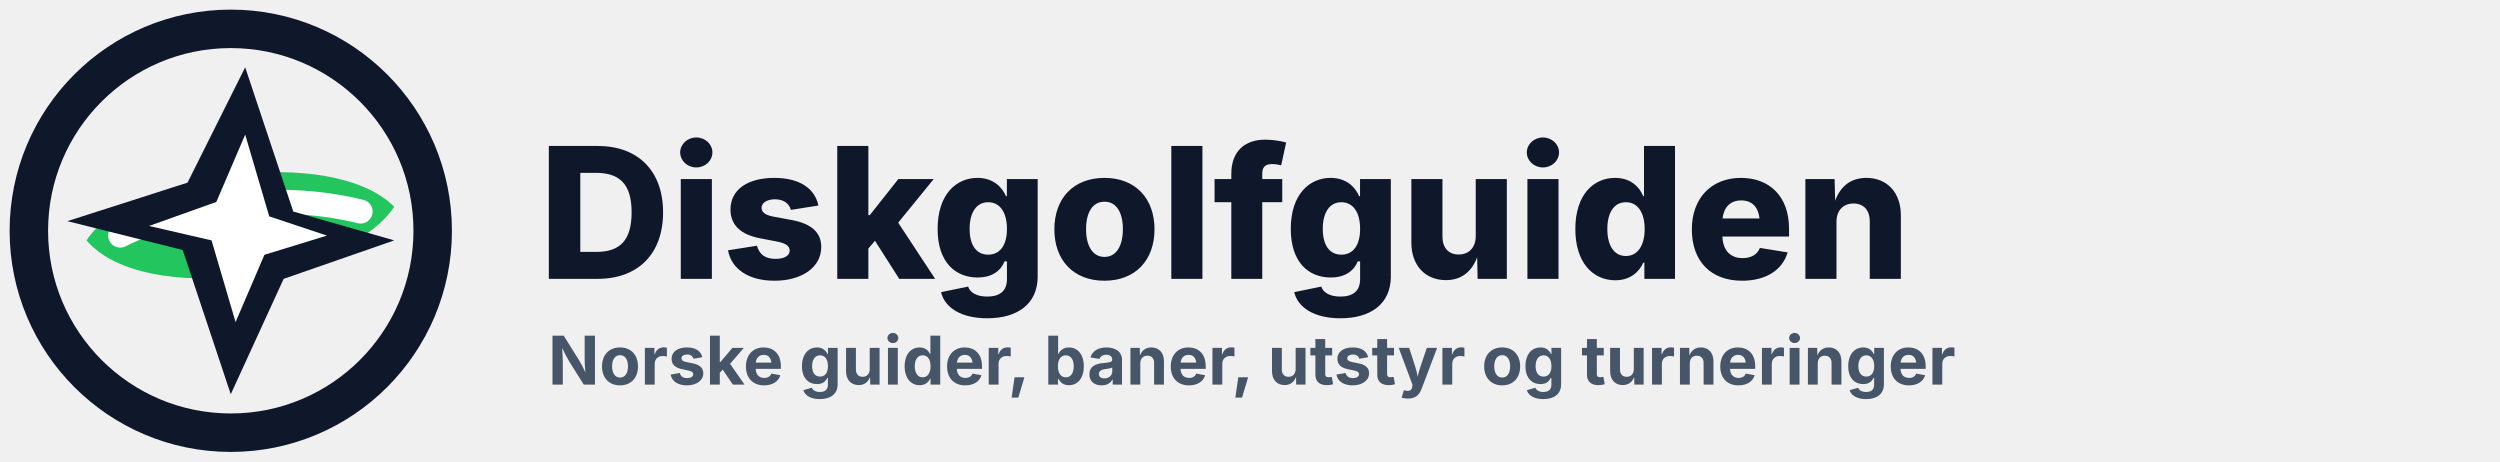
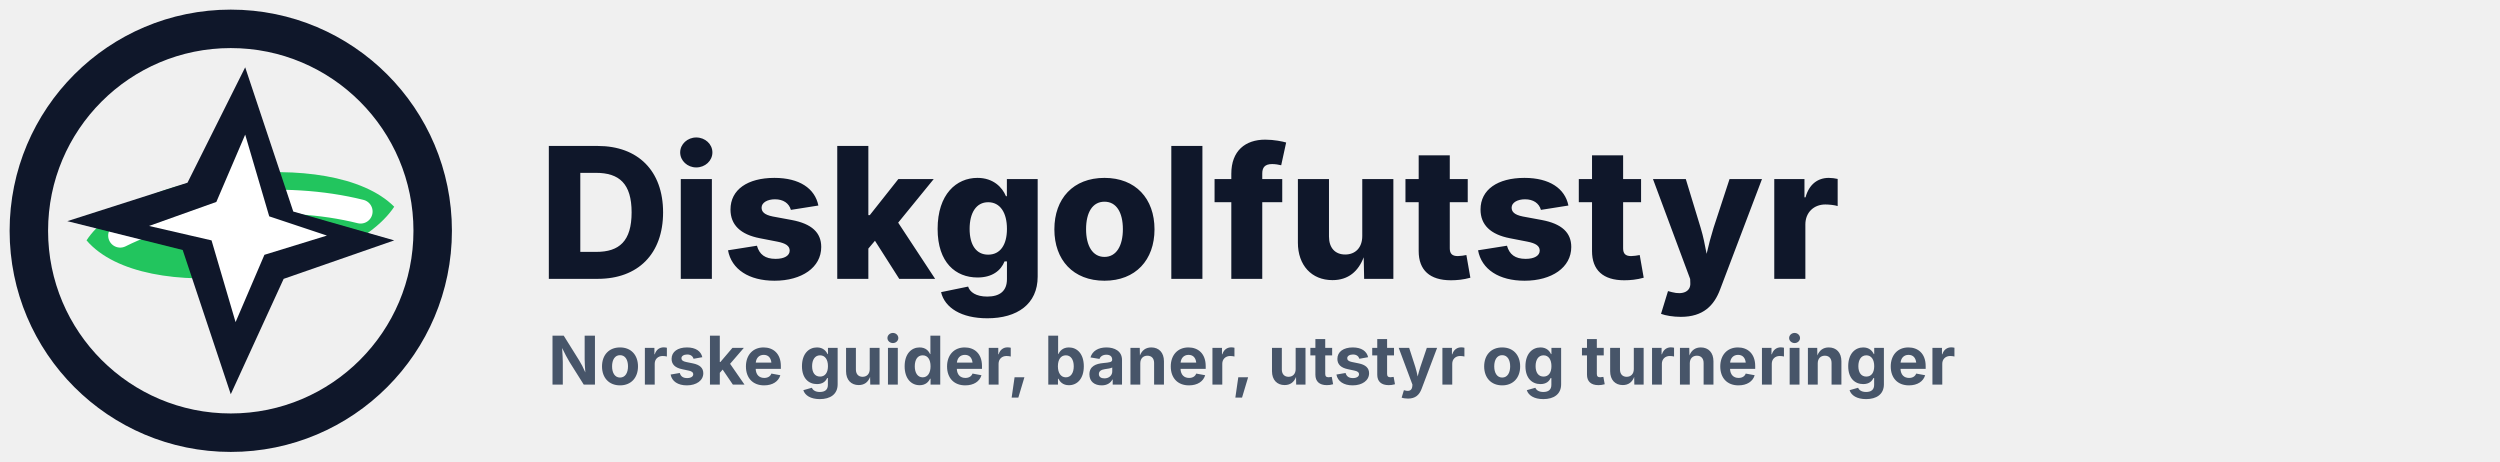
<svg xmlns="http://www.w3.org/2000/svg" viewBox="0 0 520 96" role="img" aria-labelledby="title">
  <g>
    <circle cx="48" cy="48" r="42" fill="none" stroke="#0F172A" stroke-width="8" />
    <path d="M18 50c9-14 51-20 64-7-10 15-52 21-64 7Z" fill="#22C55E" />
    <path d="M25 49c14-7 34-9 50-5" fill="none" stroke="#FFFFFF" stroke-width="5" stroke-linecap="round" />
    <path d="M51 14 61 44 82 50 59 58 48 82 38 52 14 46 39 38 51 14Z" fill="#0F172A" />
    <path d="M51 28 56 45 68 49 55 53 49 67 44 50 31 47 45 42 51 28Z" fill="#FFFFFF" />
  </g>
-   <text x="112" y="58" fill="#0F172A" font-family="Inter, Manrope, Arial, sans-serif" font-size="38" font-weight="800">Diskgolfguiden</text>
+   <text x="112" y="58" fill="#0F172A" font-family="Inter, Manrope, Arial, sans-serif" font-size="38" font-weight="800">Diskgolfutstyr</text>
  <text x="114" y="80" fill="#475569" font-family="Inter, Manrope, Arial, sans-serif" font-size="14" font-weight="700">Norske guider, baner, utstyr og turneringer</text>
</svg>
